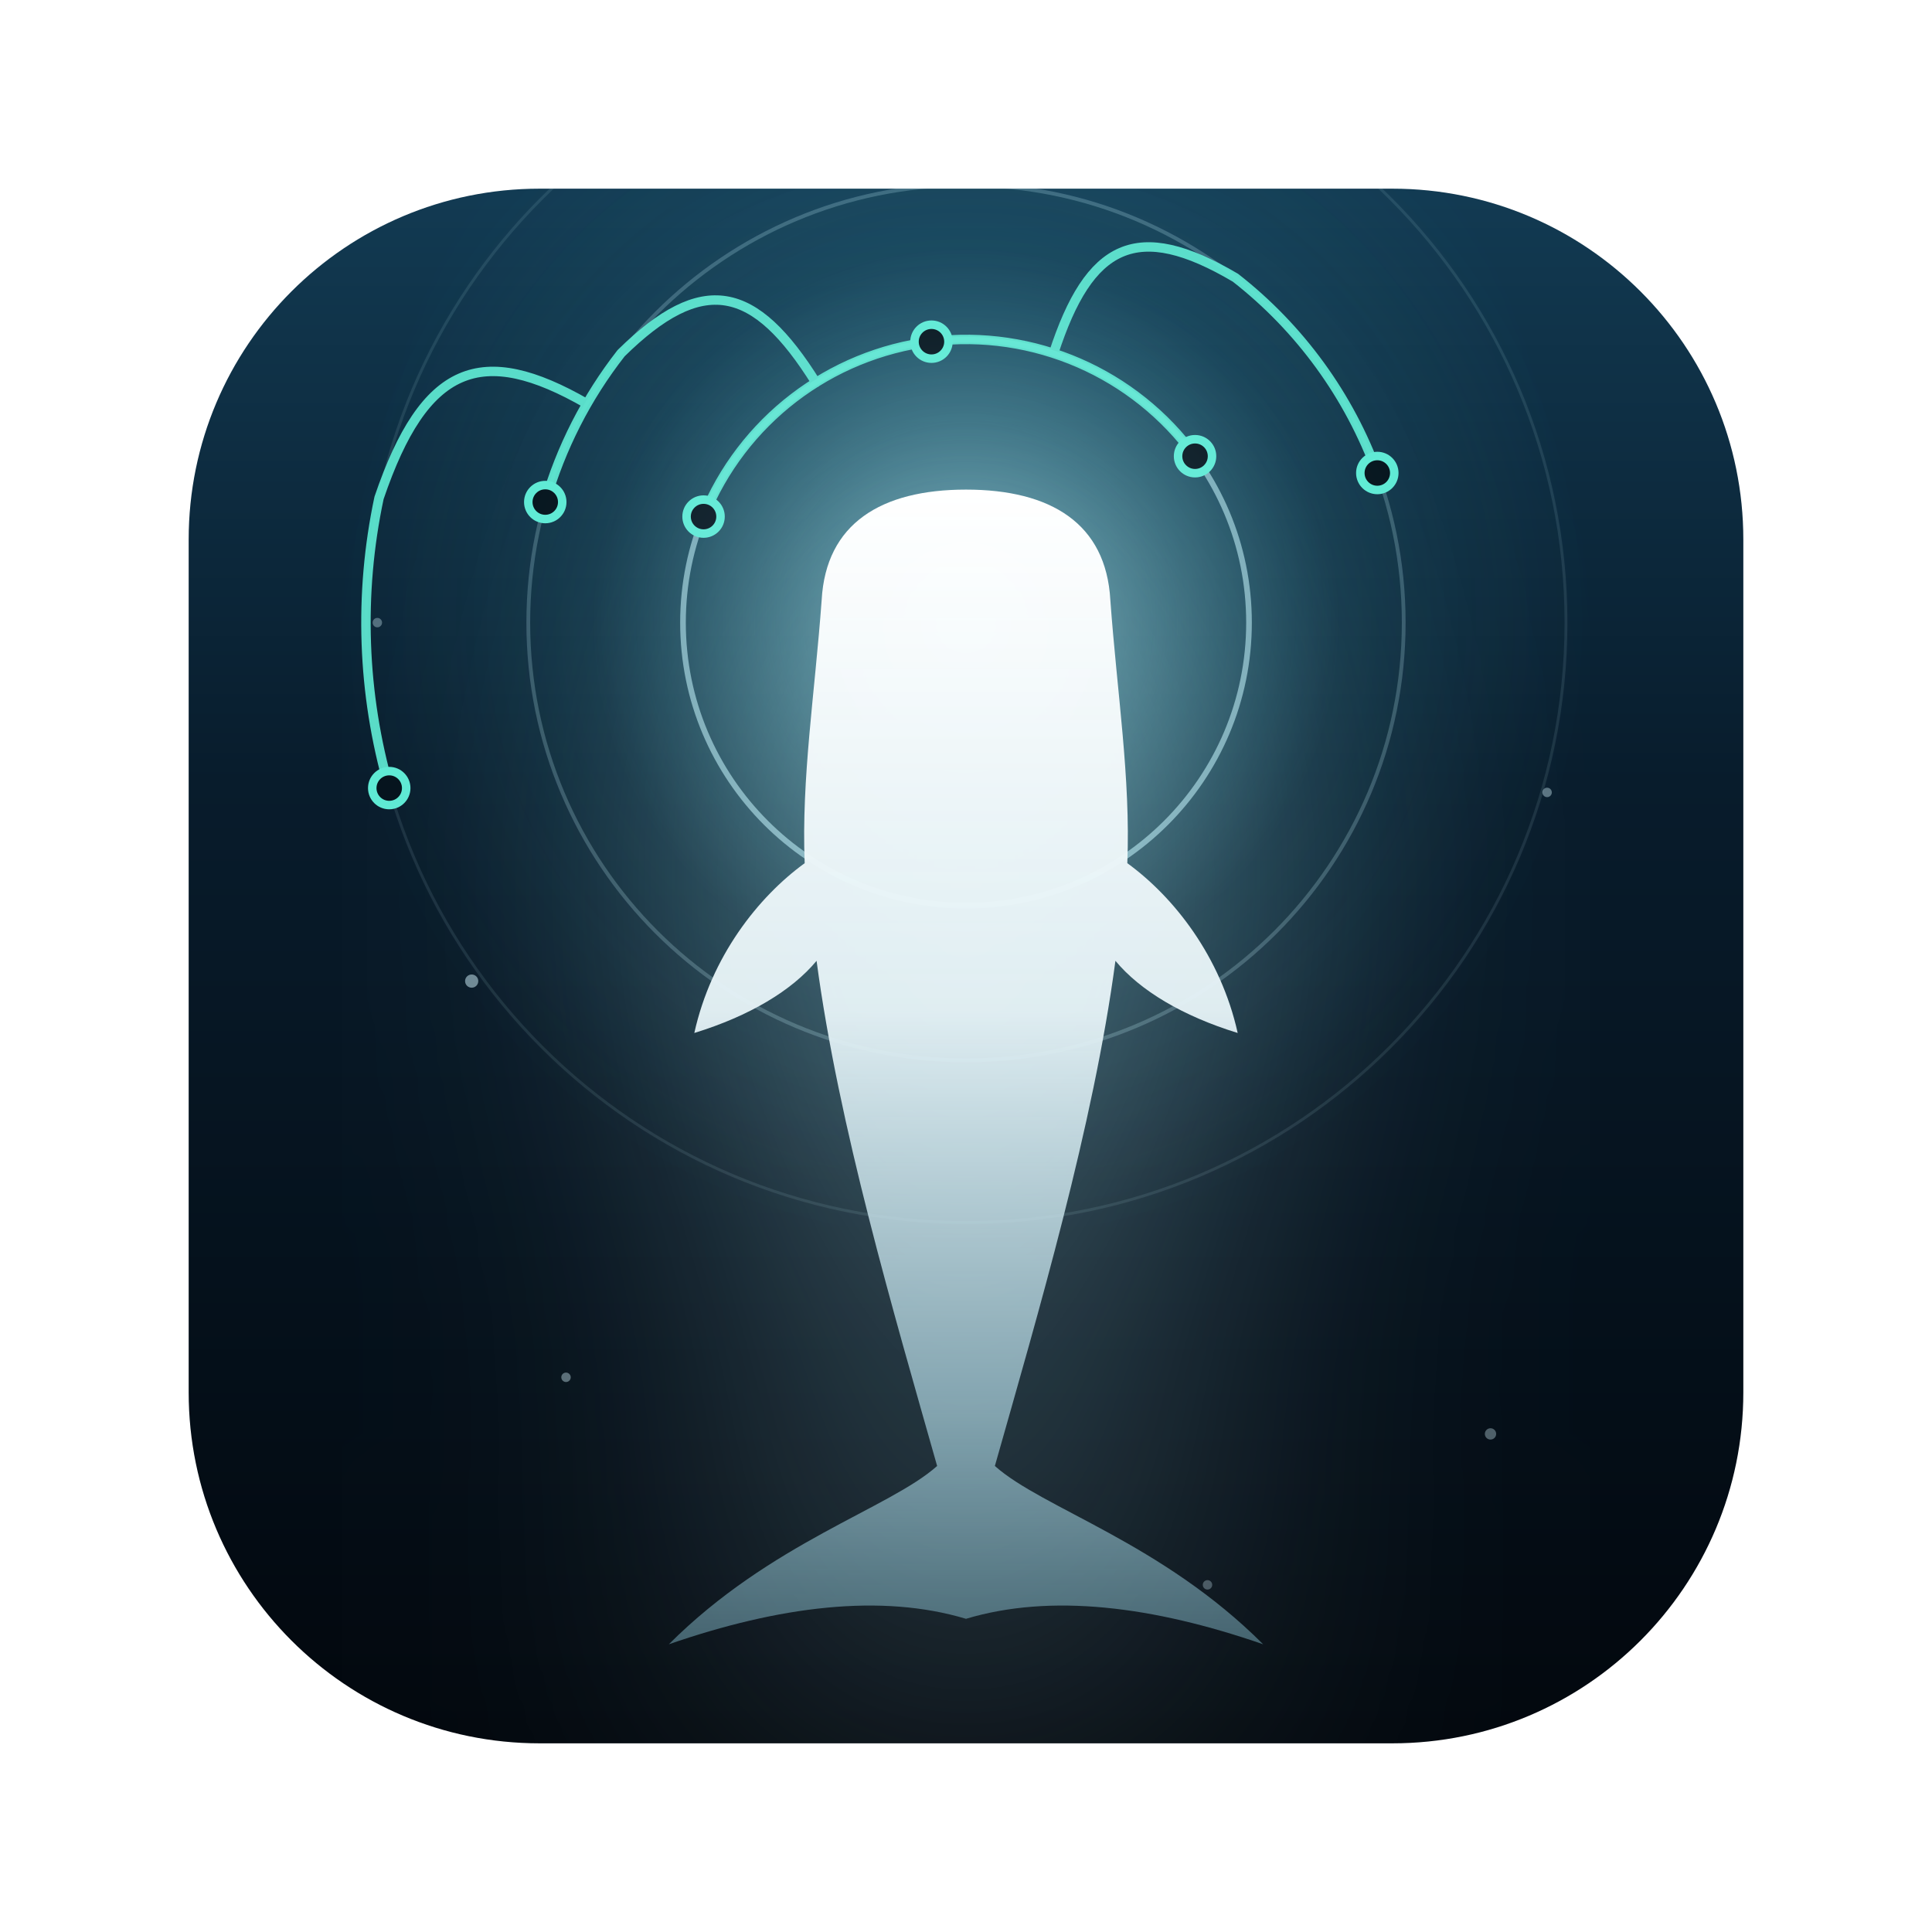
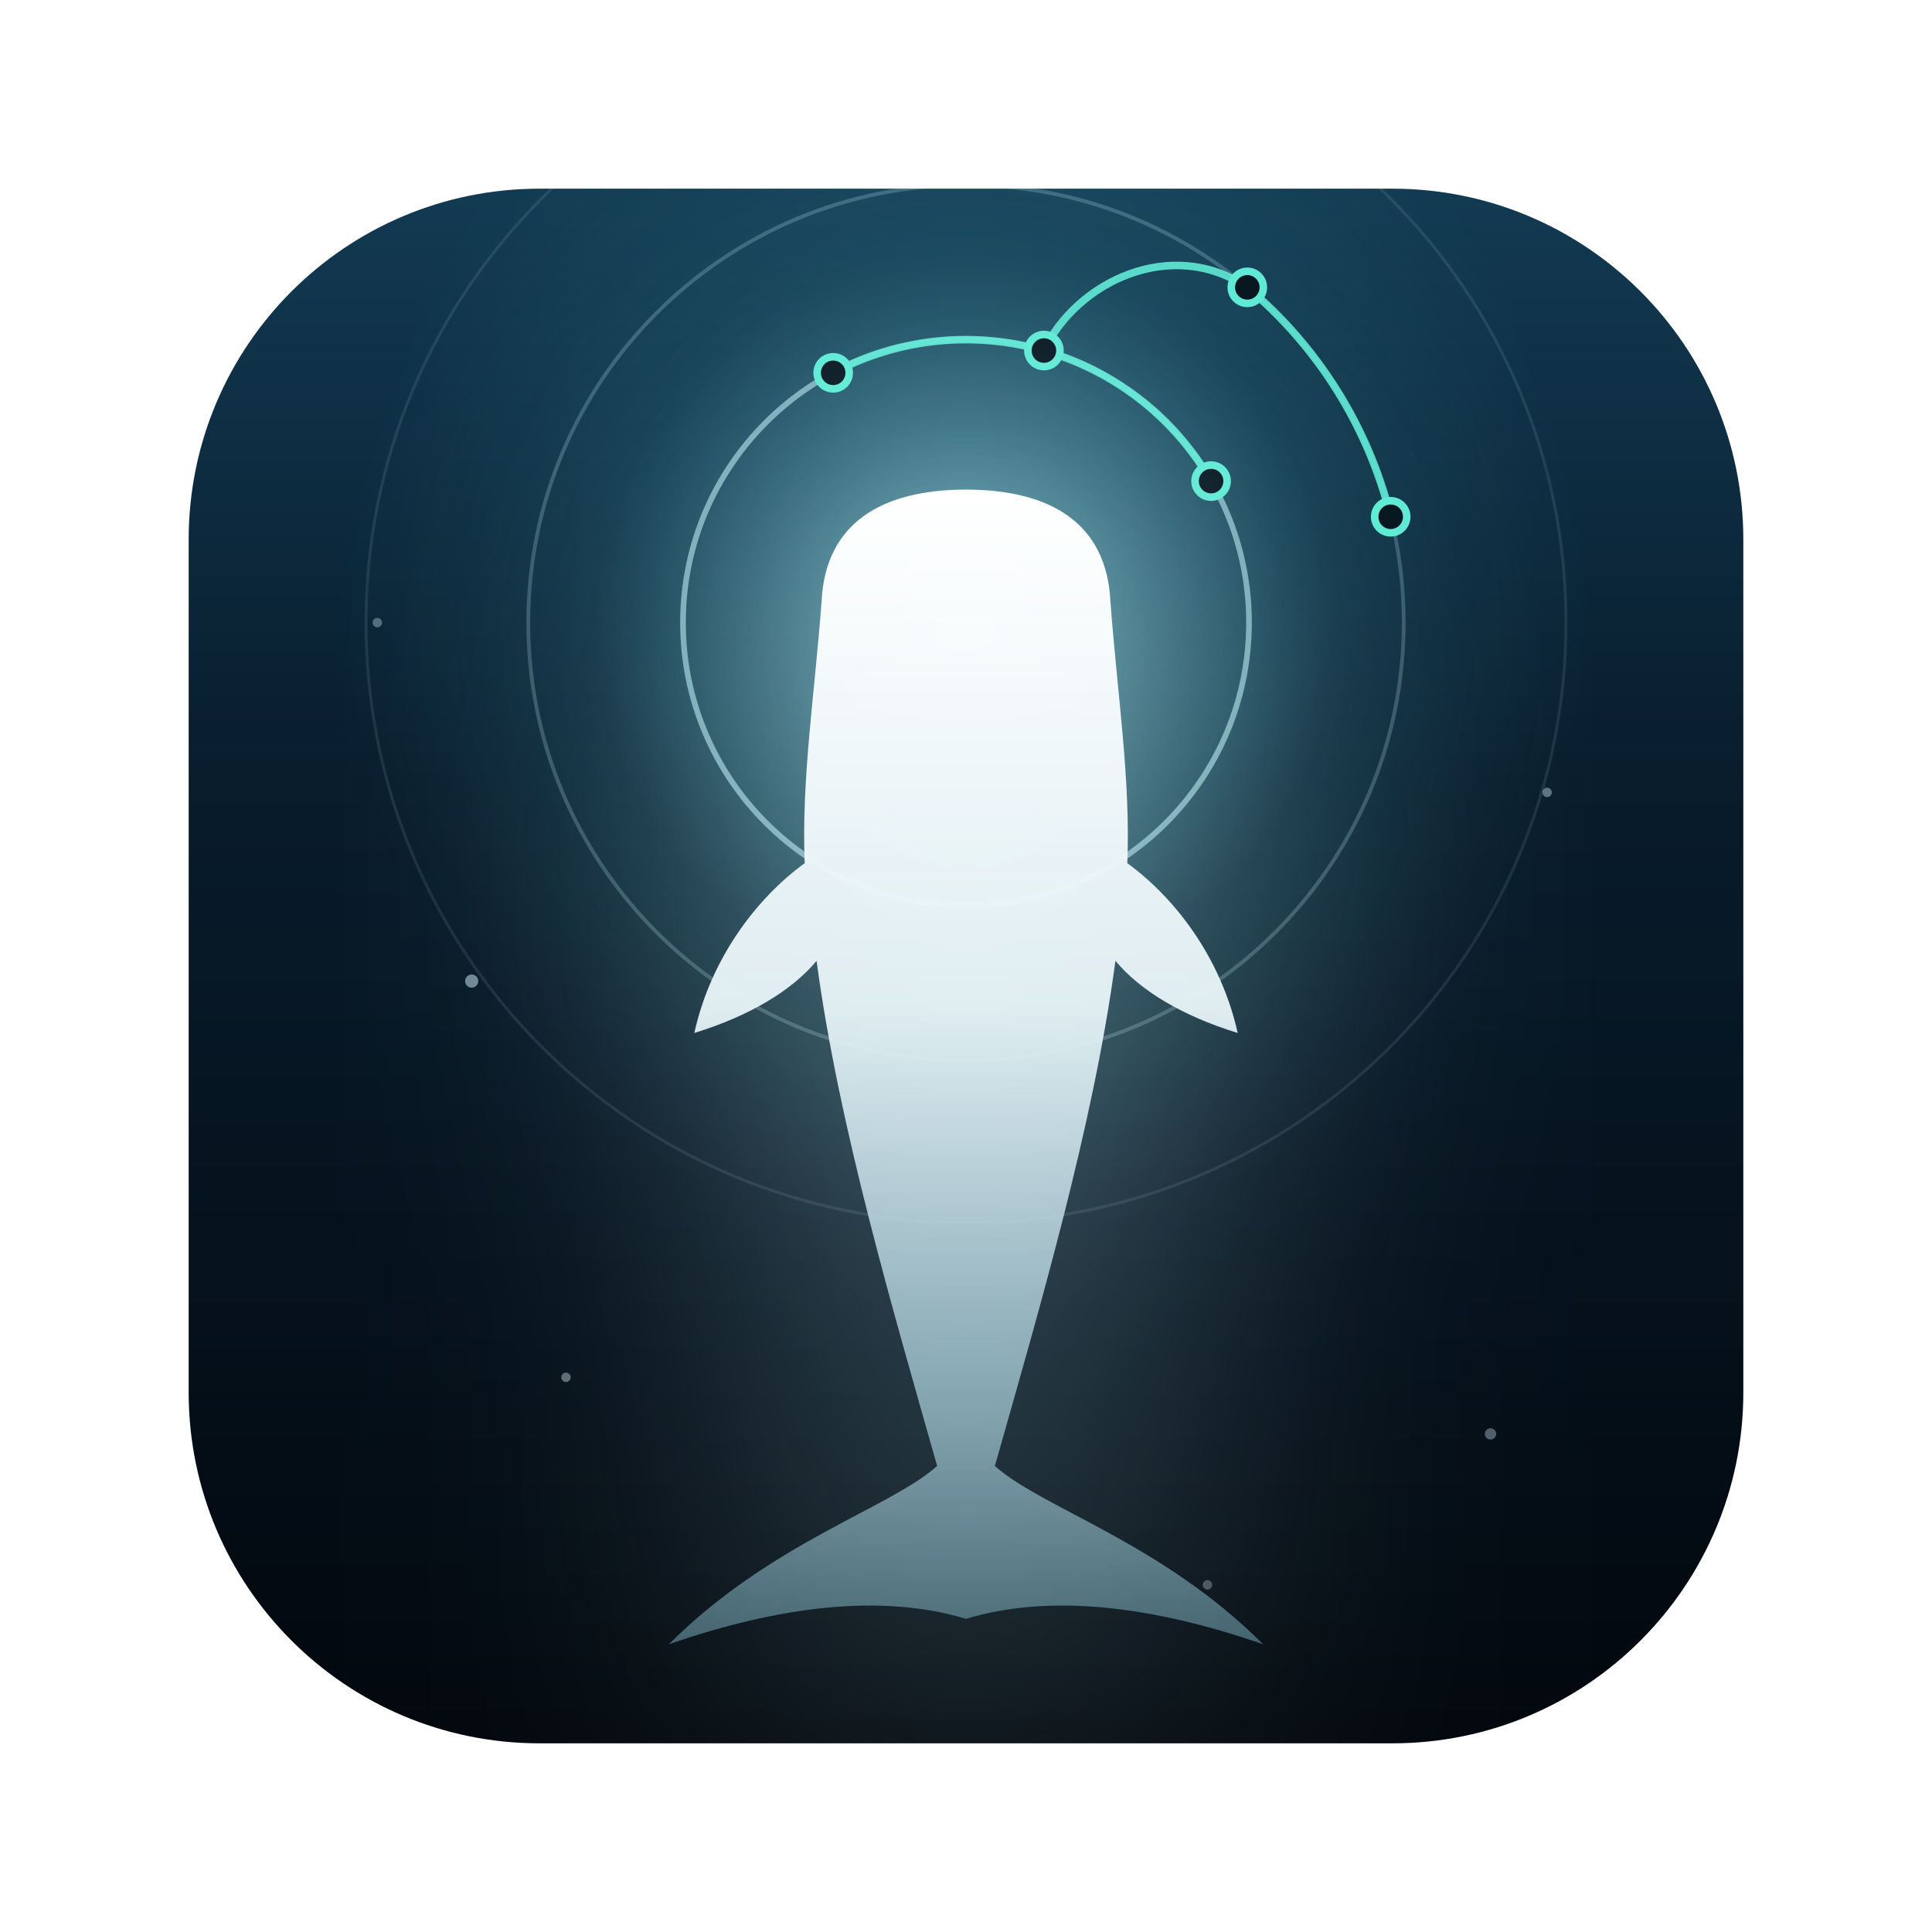
<svg xmlns="http://www.w3.org/2000/svg" viewBox="0 0 1024 1024">
  <defs>
    <linearGradient id="sea" x1="0" y1="0" x2="0" y2="1">
      <stop offset="0" stop-color="#123a52" />
      <stop offset="0.38" stop-color="#081c2c" />
      <stop offset="1" stop-color="#02070d" />
    </linearGradient>
    <radialGradient id="halo" cx="512" cy="330" r="330" gradientUnits="userSpaceOnUse">
      <stop offset="0" stop-color="#d9fbff" stop-opacity="0.9" />
      <stop offset="0.22" stop-color="#8fe6f0" stop-opacity="0.42" />
      <stop offset="0.6" stop-color="#3fb6c8" stop-opacity="0.1" />
      <stop offset="1" stop-color="#3fb6c8" stop-opacity="0" />
    </radialGradient>
    <linearGradient id="whale" x1="0" y1="0" x2="0" y2="1">
      <stop offset="0" stop-color="#ffffff" />
      <stop offset="0.45" stop-color="#e6f3f7" stop-opacity="0.96" />
      <stop offset="0.8" stop-color="#a8cfdb" stop-opacity="0.72" />
      <stop offset="1" stop-color="#7fb4c4" stop-opacity="0.5" />
    </linearGradient>
    <filter id="soft" x="-50%" y="-50%" width="200%" height="200%">
      <feGaussianBlur stdDeviation="22" />
    </filter>
    <clipPath id="tile">
      <rect x="100" y="100" width="824" height="824" rx="186" />
    </clipPath>
  </defs>
  <g clip-path="url(#tile)">
    <rect x="100" y="100" width="824" height="824" fill="url(#sea)" />
    <rect x="100" y="100" width="824" height="824" fill="url(#halo)" />
    <g fill="none" stroke="#c9f7ff">
      <circle cx="512" cy="330" r="150" stroke-width="3" opacity="0.55" />
      <circle cx="512" cy="330" r="232" stroke-width="2" opacity="0.22" />
      <circle cx="512" cy="330" r="318" stroke-width="1.5" opacity="0.1" />
    </g>
-     <path d="M372.9 273.8 A150 150 0 0 1 633.4 241.8 M558.4 187.3 C577.4 128.9 602.6 116.4 654.8 147.2 M654.8 147.2 A232 232 0 0 1 730.0 250.7 M432.5 202.8 C399.9 150.6 372.4 144.7 329.2 187.2 M329.2 187.2 A232 232 0 0 0 289.0 266.1 M311.1 214.0 C255.2 181.8 225.0 193.1 200.9 263.9 M200.9 263.9 A318 318 0 0 0 206.3 417.7" fill="none" stroke="#5eead4" stroke-width="5" stroke-linejoin="round" stroke-linecap="round" opacity="0.92" />
-     <g fill="#04121c" stroke="#5eead4" stroke-width="4.5">
-       <circle cx="372.9" cy="273.8" r="9" />
-       <circle cx="493.7" cy="181.1" r="9" />
-       <circle cx="633.4" cy="241.8" r="9" />
-       <circle cx="730.0" cy="250.7" r="9" />
-       <circle cx="289.0" cy="266.1" r="9" />
-       <circle cx="206.3" cy="417.7" r="9" />
+     <path d="M441.6 197.6 A150 150 0 0 1 641.9 255.0 M553.3 185.8 C570.7 149.3 620.9 125.2 661.1 152.3 M661.1 152.3 A232 232 0 0 1 737.1 273.9" fill="none" stroke="#5eead4" stroke-width="4" stroke-linecap="round" opacity="0.9" />
+     <g fill="#04121c" stroke="#5eead4" stroke-width="4">
+       <circle cx="441.6" cy="197.6" r="8.5" />
+       <circle cx="553.3" cy="185.8" r="8.5" />
+       <circle cx="641.9" cy="255.0" r="8.5" />
+       <circle cx="661.1" cy="152.3" r="8.5" />
+       <circle cx="737.1" cy="273.9" r="8.5" />
    </g>
    <g transform="translate(512 246) scale(4.5) translate(-50 0)">
      <path d="M50 3 C60 3 66.5 7 67 16 C67.8 27 69.4 37 69 47 C74.5 51 80 58 82 67 C75.5 65 70.5 62 67.6 58.5 C65 78 58.5 100 53.4 118 C59 123 73 127 85 139 C72 134.5 60 133 50 136 C40 133 28 134.5 15 139 C27 127 41 123 46.6 118 C41.5 100 35 78 32.4 58.5 C29.5 62 24.5 65 18 67 C20 58 25.5 51 31 47 C30.6 37 32.2 27 33 16 C33.5 7 40 3 50 3 Z" fill="#bff4ff" opacity="0.5" filter="url(#soft)" transform="translate(50 70) scale(1.05) translate(-50 -70)" />
      <path d="M50 3 C60 3 66.5 7 67 16 C67.8 27 69.4 37 69 47 C74.5 51 80 58 82 67 C75.5 65 70.5 62 67.6 58.5 C65 78 58.5 100 53.4 118 C59 123 73 127 85 139 C72 134.5 60 133 50 136 C40 133 28 134.5 15 139 C27 127 41 123 46.6 118 C41.5 100 35 78 32.4 58.5 C29.5 62 24.5 65 18 67 C20 58 25.5 51 31 47 C30.6 37 32.2 27 33 16 C33.5 7 40 3 50 3 Z" fill="url(#whale)" />
    </g>
    <g fill="#d6f6ff">
      <circle cx="250" cy="520" r="3.5" opacity="0.5" />
      <circle cx="300" cy="730" r="2.5" opacity="0.4" />
      <circle cx="790" cy="760" r="3" opacity="0.35" />
      <circle cx="820" cy="420" r="2.5" opacity="0.4" />
      <circle cx="200" cy="330" r="2.5" opacity="0.35" />
      <circle cx="640" cy="840" r="2.5" opacity="0.3" />
    </g>
  </g>
</svg>
